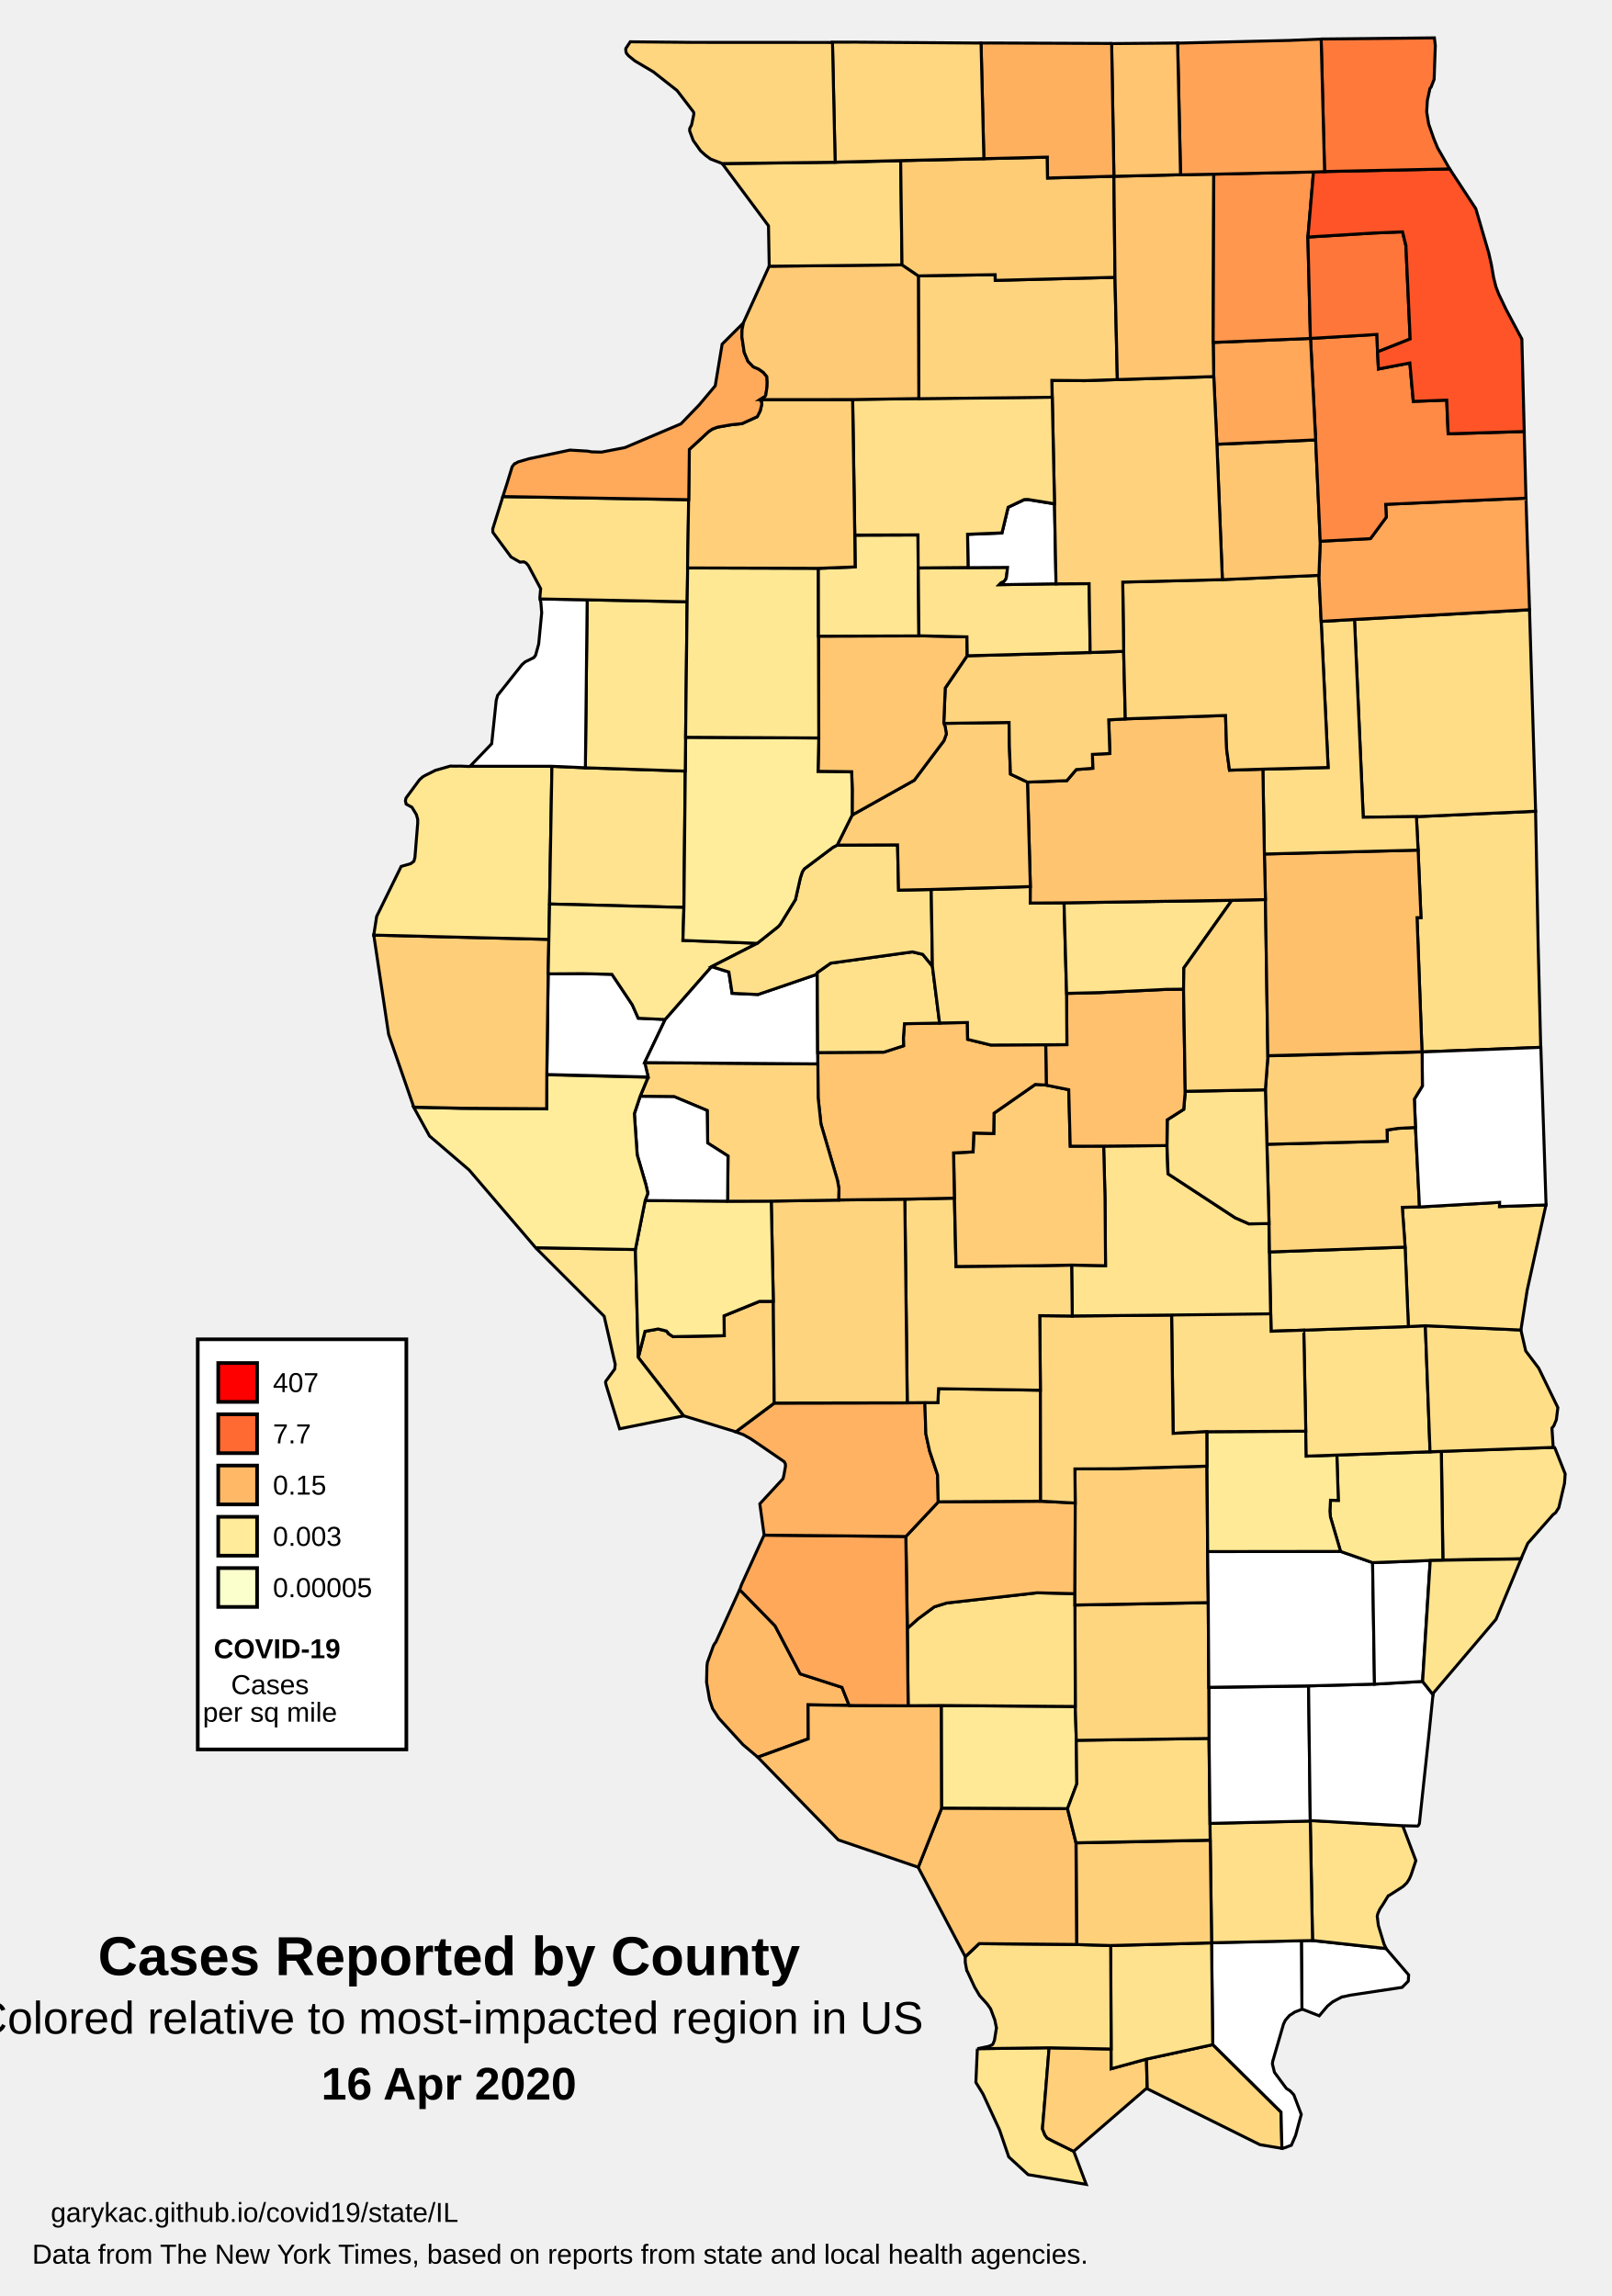
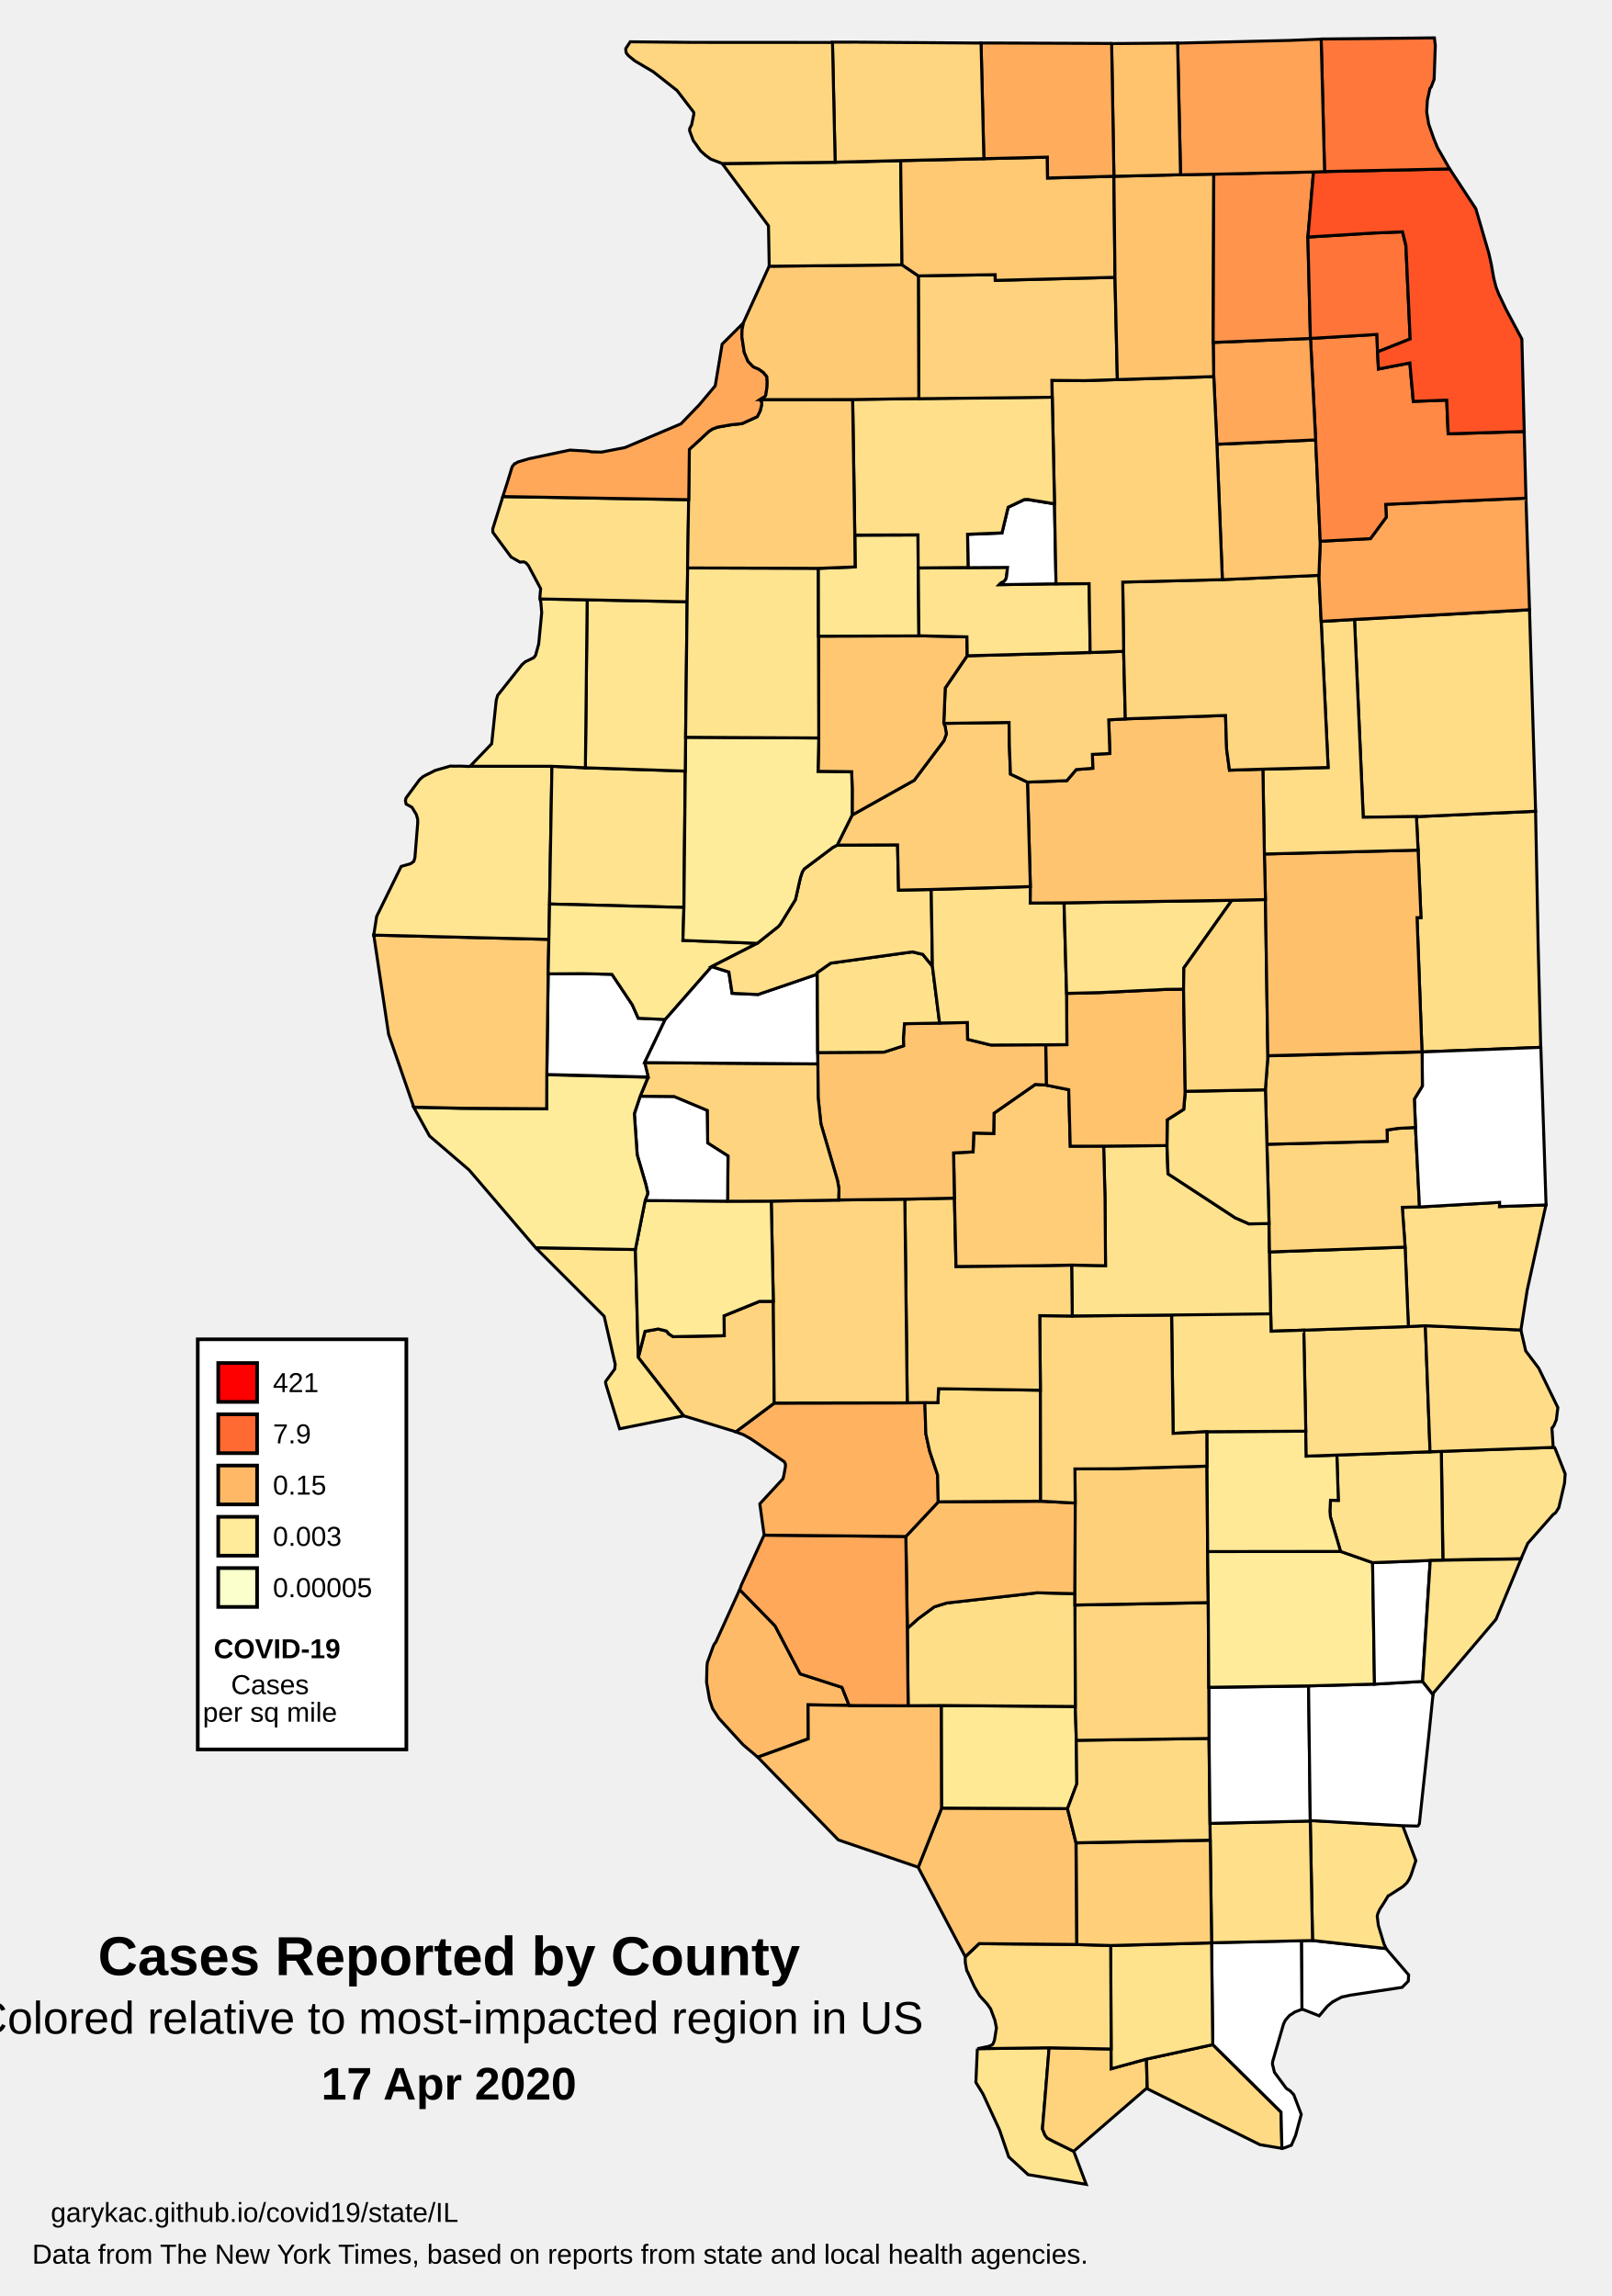
<svg xmlns="http://www.w3.org/2000/svg" width="440" height="627.07" version="1.0" id="svg2">
  <defs id="defs9439" />
  <style id="style6">
  #counties {fill:#d0d0d0;stroke:#000;stroke-width:.178;} 
  #borders {fill:none;stroke:#221e1f;stroke-width:.891;} 
  #separator {fill:none;stroke:#a9a9a9;stroke-width:2.318;}
  #legend-1 {fill:#ff0000;}
  #legend-2 {fill:#ff6a32;}
  #legend-3 {fill:#ffb866;}
  #legend-4 {fill:#ffeb99;}
  #legend-5 {fill:#faffcc;}
-   #c17031 {fill:#ff5427;}
-   #c17033 {fill:#ffde88;}
+   #c17031 {fill:#ff5326;}
+   #c17033 {fill:#ffdd88;}
  #c17035 {fill:#ffe28d;}
-   #c17037 {fill:#ffc570;}
+   #c17037 {fill:#ffc36e;}
  #c17039 {fill:#ffe38e;}
-   #c17199 {fill:#ffd07a;}
-   #c17197 {fill:#ff8a45;}
-   #c17195 {fill:#ffca75;}
+   #c17199 {fill:#ffcf79;}
+   #c17197 {fill:#ff8945;}
+   #c17195 {fill:#ffca74;}
+   #c17191 {fill:#ffeb99;}
  #c17175 {fill:#ffe692;}
-   #c17177 {fill:#ffd781;}
-   #c17173 {fill:#ffe38e;}
-   #c17179 {fill:#ffce78;}
-   #c17189 {fill:#ffe08b;}
-   #c17181 {fill:#ffe08a;}
+   #c17177 {fill:#ffd680;}
+   #c17173 {fill:#ffe28d;}
+   #c17179 {fill:#ffce79;}
+   #c17189 {fill:#ffde88;}
+   #c17181 {fill:#ffdd87;}
  #c17183 {fill:#ffde88;}
-   #c17185 {fill:#ffe490;}
-   #c17187 {fill:#ffe692;}
+   #c17185 {fill:#ffe48f;}
+   #c17187 {fill:#ffe591;}
  #c17165 {fill:#ffdf89;}
-   #c17163 {fill:#ffa85a;}
-   #c17161 {fill:#ffa95a;}
-   #c17169 {fill:#ffe996;}
-   #c17153 {fill:#ffcf79;}
+   #c17163 {fill:#ffa859;}
+   #c17161 {fill:#ffa859;}
+   #c17169 {fill:#ffe995;}
+   #c17153 {fill:#ffd27c;}
  #c17157 {fill:#ffc16d;}
-   #c17159 {fill:#ffe894;}
-   #c17081 {fill:#ffd680;}
-   #c17083 {fill:#ffd47d;}
+   #c17159 {fill:#ffe28d;}
+   #c17081 {fill:#ffd57f;}
+   #c17083 {fill:#ffd47e;}
  #c17085 {fill:#ffd680;}
-   #c17087 {fill:#ffe28d;}
-   #c17089 {fill:#ff974e;}
-   #c17149 {fill:#ffed9b;}
+   #c17087 {fill:#ffe28c;}
+   #c17089 {fill:#ff954d;}
+   #c17149 {fill:#ffec9a;}
  #c17147 {fill:#ffd781;}
  #c17093 {fill:#ffa859;}
  #c17091 {fill:#ffa859;}
-   #c17097 {fill:#ff793b;}
-   #c17095 {fill:#ffe894;}
-   #c17099 {fill:#ffd37d;}
-   #c17139 {fill:#ffe28d;}
-   #c17131 {fill:#ffe08b;}
+   #c17097 {fill:#ff773a;}
+   #c17095 {fill:#ffe490;}
+   #c17099 {fill:#ffd27c;}
+   #c17139 {fill:#ffe18c;}
+   #c17131 {fill:#ffe08a;}
  #c17133 {fill:#ffba67;}
-   #c17135 {fill:#ffda84;}
-   #c17137 {fill:#ffd57f;}
+   #c17135 {fill:#ffd781;}
+   #c17137 {fill:#ffd47e;}
  #c17041 {fill:#ffd07a;}
-   #c17043 {fill:#ff763a;}
-   #c17049 {fill:#ffde89;}
+   #c17043 {fill:#ff7539;}
+   #c17049 {fill:#ffe18c;}
  #c17129 {fill:#ffe18c;}
  #c17123 {fill:#ffe38e;}
-   #c17121 {fill:#ffcf7a;}
-   #c17127 {fill:#ffd781;}
-   #c17125 {fill:#ffe08a;}
-   #c17057 {fill:#ffed9b;}
-   #c17055 {fill:#ffdd87;}
+   #c17121 {fill:#ffd07a;}
+   #c17127 {fill:#ffda84;}
+   #c17125 {fill:#ffdf8a;}
+   #c17057 {fill:#ffec9a;}
+   #c17055 {fill:#ffda84;}
  #c17053 {fill:#ffdc86;}
  #c17051 {fill:#ffd781;}
  #c17059 {fill:#ffe18c;}
  #c17203 {fill:#ffd47e;}
-   #c17201 {fill:#ffb05f;}
-   #c17117 {fill:#ffd47e;}
-   #c17115 {fill:#ffc16d;}
+   #c17201 {fill:#ffad5d;}
+   #c17117 {fill:#ffd57f;}
+   #c17115 {fill:#ffc26d;}
  #c17113 {fill:#ffc46f;}
-   #c17111 {fill:#ffa457;}
-   #c17063 {fill:#ffc671;}
-   #c17061 {fill:#ffeb98;}
-   #c17067 {fill:#ffe691;}
-   #c17101 {fill:#ffe38e;}
-   #c17103 {fill:#ffd47e;}
-   #c17105 {fill:#ffd781;}
-   #c17107 {fill:#ffdf89;}
+   #c17111 {fill:#ffa356;}
+   #c17063 {fill:#ffc771;}
+   #c17061 {fill:#ffea97;}
+   #c17067 {fill:#ffe591;}
+   #c17101 {fill:#ffe28d;}
+   #c17103 {fill:#ffd37d;}
+   #c17105 {fill:#ffd680;}
+   #c17107 {fill:#ffe18b;}
  #c17109 {fill:#ffe38e;}
-   #c17145 {fill:#ffe996;}
-   #c17141 {fill:#ffcc76;}
+   #c17145 {fill:#ffe995;}
+   #c17141 {fill:#ffc873;}
  #c17143 {fill:#ffc772;}
-   #c17079 {fill:#ffe18c;}
-   #c17075 {fill:#ffdd87;}
+   #c17079 {fill:#ffde89;}
+   #c17075 {fill:#ffdc86;}
  #c17077 {fill:#ffc46f;}
-   #c17073 {fill:#ffcf79;}
-   #c17001 {fill:#ffce78;}
-   #c17003 {fill:#ffe590;}
+   #c17071 {fill:#ffe894;}
+   #c17073 {fill:#ffce78;}
+   #c17001 {fill:#ffcd78;}
+   #c17003 {fill:#ffe490;}
  #c17005 {fill:#ffdc86;}
-   #c17007 {fill:#ffc570;}
-   #c17019 {fill:#ffc06c;}
-   #c17013 {fill:#ffe591;}
+   #c17007 {fill:#ffc36e;}
+   #c17019 {fill:#ffc06b;}
+   #c17013 {fill:#ffe590;}
  #c17011 {fill:#ffdf89;}
  #c17015 {fill:#ffdb85;}
-   #c17167 {fill:#ffc570;}
-   #c17027 {fill:#ffc16d;}
-   #c17025 {fill:#ffea97;}
+   #c17167 {fill:#ffc470;}
+   #c17027 {fill:#ffc06c;}
+   #c17025 {fill:#ffe996;}
  #c17023 {fill:#ffdf89;}
-   #c17021 {fill:#ffcd77;}
+   #c17021 {fill:#ffcd78;}
  #c17029 {fill:#ffd680;}
-   #c17119 {fill:#ffb261;}
+   #c17119 {fill:#ffb260;}
 </style>
  <g id="layer1" style="display:inline" transform="translate(0,8.0273438e-6)">
    <g id="g10509" transform="translate(-822.816,-33.03965)">
      <rect y="398.82" x="876.817" height="112.008" width="56.966" id="rect10421" style="fill:#ffffff;fill-opacity:1;stroke:#000000;stroke-width:1;stroke-linecap:round;stroke-linejoin:miter;stroke-miterlimit:4;stroke-dasharray:none;stroke-dashoffset:0;stroke-opacity:1" />
      <rect y="405.301" x="882.409" height="10.615" width="10.615" id="legend-1" style="stroke:#000000;stroke-width:1" />
      <rect style="stroke:#000000;stroke-width:1" id="legend-2" width="10.615" height="10.615" x="882.409" y="419.301" />
      <rect y="433.301" x="882.409" height="10.615" width="10.615" id="legend-3" style="stroke:#000000;stroke-width:1" />
      <rect style="stroke:#000000;stroke-width:1" id="legend-4" width="10.615" height="10.615" x="882.409" y="447.301" />
      <rect y="461.301" x="882.409" height="10.615" width="10.615" id="legend-5" style="stroke:#000000;stroke-width:1" />
      <text id="text10456" y="413.239" x="897.338" style="font-style:normal;font-weight:normal;font-size:7.5px;line-height:125%;font-family:sans-serif;letter-spacing:0px;word-spacing:0px;fill:#000000;fill-opacity:1;stroke:none;stroke-width:1px;stroke-linecap:butt;stroke-linejoin:miter;stroke-opacity:1" xml:space="preserve">
-         <tspan style="font-style:normal;font-variant:normal;font-weight:normal;font-stretch:normal;font-family:Arial;-inkscape-font-specification:Arial" y="413.239" x="897.338" id="tspan10458">407</tspan>
+         <tspan style="font-style:normal;font-variant:normal;font-weight:normal;font-stretch:normal;font-family:Arial;-inkscape-font-specification:Arial" y="413.239" x="897.338" id="tspan10458">421</tspan>
      </text>
      <text xml:space="preserve" style="font-style:normal;font-weight:normal;font-size:7.5px;line-height:125%;font-family:sans-serif;letter-spacing:0px;word-spacing:0px;fill:#000000;fill-opacity:1;stroke:none;stroke-width:1px;stroke-linecap:butt;stroke-linejoin:miter;stroke-opacity:1" x="897.338" y="427.239" id="text10460">
-         <tspan id="tspan10462" x="897.338" y="427.239" style="font-style:normal;font-variant:normal;font-weight:normal;font-stretch:normal;font-family:Arial;-inkscape-font-specification:Arial">7.7</tspan>
+         <tspan id="tspan10462" x="897.338" y="427.239" style="font-style:normal;font-variant:normal;font-weight:normal;font-stretch:normal;font-family:Arial;-inkscape-font-specification:Arial">7.9</tspan>
      </text>
      <text id="text10464" y="441.239" x="897.338" style="font-style:normal;font-weight:normal;font-size:7.5px;line-height:125%;font-family:sans-serif;letter-spacing:0px;word-spacing:0px;fill:#000000;fill-opacity:1;stroke:none;stroke-width:1px;stroke-linecap:butt;stroke-linejoin:miter;stroke-opacity:1" xml:space="preserve">
        <tspan style="font-style:normal;font-variant:normal;font-weight:normal;font-stretch:normal;font-family:Arial;-inkscape-font-specification:Arial" y="441.239" x="897.338" id="tspan10466">0.15</tspan>
      </text>
      <text xml:space="preserve" style="font-style:normal;font-weight:normal;font-size:7.5px;line-height:125%;font-family:sans-serif;letter-spacing:0px;word-spacing:0px;fill:#000000;fill-opacity:1;stroke:none;stroke-width:1px;stroke-linecap:butt;stroke-linejoin:miter;stroke-opacity:1" x="897.338" y="455.239" id="text10468">
        <tspan id="tspan10470" x="897.338" y="455.239" style="font-style:normal;font-variant:normal;font-weight:normal;font-stretch:normal;font-family:Arial;-inkscape-font-specification:Arial">0.003</tspan>
      </text>
      <text id="text10472" y="469.239" x="897.338" style="font-style:normal;font-weight:normal;font-size:7.5px;line-height:125%;font-family:sans-serif;letter-spacing:0px;word-spacing:0px;fill:#000000;fill-opacity:1;stroke:none;stroke-width:1px;stroke-linecap:butt;stroke-linejoin:miter;stroke-opacity:1" xml:space="preserve">
        <tspan style="font-style:normal;font-variant:normal;font-weight:normal;font-stretch:normal;font-family:Arial;-inkscape-font-specification:Arial" y="469.239" x="897.338" id="tspan10474">0.00005</tspan>
      </text>
      <g transform="translate(0,-2.192453)" id="g10492">
        <text xml:space="preserve" style="font-style:normal;font-weight:normal;font-size:7.5px;line-height:125%;font-family:sans-serif;text-align:center;letter-spacing:0px;word-spacing:0px;text-anchor:middle;fill:#000000;fill-opacity:1;stroke:none;stroke-width:1px;stroke-linecap:butt;stroke-linejoin:miter;stroke-opacity:1" x="905.319" y="497.919" id="text10480">
          <tspan id="tspan10482" x="905.319" y="497.919" style="font-style:normal;font-variant:normal;font-weight:normal;font-stretch:normal;font-family:Arial;-inkscape-font-specification:Arial;text-align:center;text-anchor:middle">Cases</tspan>
        </text>
        <text id="text10484" y="505.458" x="905.319" style="font-style:normal;font-weight:normal;font-size:7.5px;line-height:125%;font-family:sans-serif;text-align:center;letter-spacing:0px;word-spacing:0px;text-anchor:middle;fill:#000000;fill-opacity:1;stroke:none;stroke-width:1px;stroke-linecap:butt;stroke-linejoin:miter;stroke-opacity:1" xml:space="preserve">
          <tspan style="font-style:normal;font-variant:normal;font-weight:normal;font-stretch:normal;font-family:Arial;-inkscape-font-specification:Arial;text-align:center;text-anchor:middle" y="505.458" x="905.319" id="tspan10486">per sq mile</tspan>
        </text>
      </g>
      <text id="text10488" y="485.919" x="905.319" style="font-style:normal;font-weight:normal;font-size:7.5px;line-height:125%;font-family:sans-serif;text-align:center;letter-spacing:0px;word-spacing:0px;text-anchor:middle;fill:#000000;fill-opacity:1;stroke:none;stroke-width:1px;stroke-linecap:butt;stroke-linejoin:miter;stroke-opacity:1" xml:space="preserve">
        <tspan style="font-style:normal;font-variant:normal;font-weight:bold;font-stretch:normal;font-family:Arial;-inkscape-font-specification:'Arial Bold';text-align:center;text-anchor:middle" y="485.919" x="905.319" id="tspan10490">COVID-19</tspan>
      </text>
    </g>
    <text xml:space="preserve" style="font-style:normal;font-weight:normal;font-size:7.5px;line-height:125%;font-family:sans-serif;text-align:center;letter-spacing:0px;word-spacing:0px;text-anchor:middle;fill:#000000;fill-opacity:1;stroke:none;stroke-width:1px;stroke-linecap:butt;stroke-linejoin:miter;stroke-opacity:1" x="157.849" y="618.237" id="text10498">
      <tspan id="tspan10500" x="157.849" y="618.237" style="font-style:normal;font-variant:normal;font-weight:normal;font-stretch:normal;font-family:Arial;-inkscape-font-specification:Arial;text-align:center;text-anchor:middle">Data from The New York Times, based on reports from state and local health agencies.</tspan>
    </text>
    <g id="g10510" transform="translate(-532.1629,-19.21701)">
      <text xml:space="preserve" style="font-style:normal;font-weight:normal;font-size:7.5px;line-height:125%;font-family:sans-serif;text-align:center;letter-spacing:0px;word-spacing:0px;text-anchor:middle;fill:#000000;fill-opacity:1;stroke:none;stroke-width:1px;stroke-linecap:butt;stroke-linejoin:miter;stroke-opacity:1" x="661.613" y="558.64" id="text10502">
        <tspan id="tspan10504" x="661.613" y="558.64" style="font-style:normal;font-variant:normal;font-weight:bold;font-stretch:normal;font-size:15px;font-family:Arial;-inkscape-font-specification:'Arial Bold';text-align:center;text-anchor:middle">Cases Reported by County</tspan>
      </text>
      <text id="text10506" y="574.64" x="661.57" style="font-style:normal;font-weight:normal;font-size:7.5px;line-height:125%;font-family:sans-serif;text-align:center;letter-spacing:0px;word-spacing:0px;text-anchor:middle;fill:#000000;fill-opacity:1;stroke:none;stroke-width:1px;stroke-linecap:butt;stroke-linejoin:miter;stroke-opacity:1" xml:space="preserve">
        <tspan style="font-style:normal;font-variant:normal;font-weight:normal;font-stretch:normal;font-size:12.5px;font-family:Arial;-inkscape-font-specification:Arial;text-align:center;text-anchor:middle" y="574.64" x="661.57" id="tspan10508">Colored relative to most-impacted region in US</tspan>
      </text>
      <text xml:space="preserve" style="font-style:normal;font-weight:normal;font-size:7.5px;line-height:125%;font-family:sans-serif;text-align:center;letter-spacing:0px;word-spacing:0px;text-anchor:middle;fill:#000000;fill-opacity:1;stroke:none;stroke-width:1px;stroke-linecap:butt;stroke-linejoin:miter;stroke-opacity:1" x="661.57" y="592.64" id="text10536">
-         <tspan id="tspan10538" x="661.57" y="592.64" style="font-style:normal;font-variant:normal;font-weight:bold;font-stretch:normal;font-size:12.5px;font-family:Arial;-inkscape-font-specification:'Arial Bold';text-align:center;text-anchor:middle">16 Apr 2020</tspan>
+         <tspan id="tspan10538" x="661.57" y="592.64" style="font-style:normal;font-variant:normal;font-weight:bold;font-stretch:normal;font-size:12.5px;font-family:Arial;-inkscape-font-specification:'Arial Bold';text-align:center;text-anchor:middle">17 Apr 2020</tspan>
      </text>
    </g>
    <text id="text10516" y="606.842" x="13.866" style="font-style:normal;font-weight:normal;font-size:7.5px;line-height:125%;font-family:sans-serif;text-align:end;letter-spacing:0px;word-spacing:0px;text-anchor:end;fill:#000000;fill-opacity:1;stroke:none;stroke-width:1px;stroke-linecap:butt;stroke-linejoin:miter;stroke-opacity:1" xml:space="preserve">
      <tspan style="font-style:normal;font-variant:normal;font-weight:normal;font-stretch:normal;font-family:Arial;-inkscape-font-specification:Arial;text-align:start;text-anchor:start" y="606.842" x="13.866" id="tspan10518">garykac.github.io/covid19/state/IL</tspan>
    </text>
  </g>
  <g id="layer2" style="display:inline;fill:#ffffff;stroke:#000000;stroke-width:0.178" transform="translate(0,8.0273438e-6)">
    <g id="g29565" transform="matrix(4.569579,0.2685224,-0.2685224,4.569579,-2577.19,-1092.205)">
      <path id="c17183" d="m 670.36,248.437 0.594,7.604 0.513,6.115 -7.055,0.69 -0.765,-7.971 0.234,-0.02 -0.408,-4.01 -0.218,-1.993 7.078,-0.74 0.027,0.328" style="stroke:#000000" />
      <path id="c17075" d="m 658.88,237.327 10.389,-1.191 1.068,11.974 -7.078,0.74 -3.166,0.225 -1.212,-11.748" style="stroke:#000000" />
      <path id="c17003" d="m 641.42,323.767 4.274,-0.306 -0.055,2.515 -0.057,2.338 0.169,0.362 0.144,0.171 0.444,0.2 1.182,0.497 0.858,1.927 -3.496,-0.376 -1.214,-0.989 -0.642,-1.575 -1.116,-2.089 -0.46,-0.658 -0.03,-2.017" style="stroke:#000000" />
      <path id="c17153" d="m 645.69,323.467 3.696,-0.145 0.076,1.171 2.063,-0.697 0.153,1.768 -0.098,0.03 -4.063,3.953 -1.182,-0.497 -0.444,-0.2 -0.144,-0.171 -0.169,-0.362 0.057,-2.338 0.055,-2.515" style="stroke:#000000" />
      <path id="c17127" d="m 651.53,323.797 3.896,-1.092 4.307,3.791 0.178,2.145 -1.325,-0.141 -6.903,-2.935 -0.153,-1.768" style="stroke:#000000" />
      <path id="c17069" d="m 661,316.157 4.413,0.223 1.435,1.487 0,0.371 -0.344,0.392 -0.184,0.04 -2.509,0.531 -0.378,0.08 -0.312,0.09 -0.114,0.03 -0.039,0 -0.435,0.264 -0.087,0.06 -0.016,0 -0.307,0.283 -0.456,0.608 -1.054,-0.344 -0.273,-4.081 0.66,-0.05" style="stroke:#000000" />
      <path id="c17151" d="m 660.34,316.207 0.273,4.081 -0.112,0.05 -0.312,0.143 -0.128,0.1 -0.162,0.114 -0.234,0.303 -0.095,0.227 -0.515,2.264 -0.011,0.153 0.155,0.498 0.763,0.916 0.242,0.137 0.225,0.216 0.513,1.141 -0.266,1.277 -0.216,0.595 -0.419,0.185 -0.135,0.02 -0.178,-2.145 -4.307,-3.791 -0.424,-6.059 5.343,-0.434" style="stroke:#000000" />
      <path id="c17087" d="m 655,316.647 0.424,6.059 -3.896,1.092 -2.063,0.697 -0.076,-1.171 -0.392,-6.163 6.003,-0.513" style="stroke:#000000" />
      <path id="c17181" d="m 649,317.157 0.392,6.163 -3.696,0.145 -4.274,0.306 0.658,-0.176 0.209,-0.107 0.016,-0.02 0.018,-0.02 0.014,-0.02 0.073,-0.218 0.071,-0.708 0.009,-0.03 -0.009,-0.02 -0.103,-0.387 -0.009,-0.04 -0.007,-0.02 -0.289,-0.651 -0.225,-0.282 -0.476,-0.467 -0.337,-0.504 -0.513,-0.958 -0.007,0 -0.114,-0.46 -0.016,-0.209 0,-0.137 0.78,-0.828 5.81,-0.29 2.025,-0.06" style="stroke:#000000" />
      <path id="c17059" d="m 665.97,308.997 0.907,2.035 -0.234,0.875 -0.087,0.234 -0.136,0.247 -0.218,0.236 -0.836,0.608 -0.014,0 -0.291,0.547 -0.146,0.248 -0.023,0.05 -0.096,0.256 -0.025,0.161 0.009,0.03 0.095,0.52 0.011,0.02 0.385,1.045 0.146,0.264 -4.413,-0.223 -0.554,-7.121 0,-0.02 5.52,-0.02" style="stroke:#000000" />
      <path id="c17165" d="m 660.45,309.037 0.554,7.121 -0.66,0.05 -5.343,0.434 -0.442,-6.109 -0.071,-1.003 5.962,-0.491" style="stroke:#000000" />
      <path id="c17199" d="m 654.56,310.537 0.442,6.109 -6.003,0.513 -2.025,0.06 -0.394,-6.051 7.98,-0.626" style="stroke:#000000" />
      <path id="c17077" d="m 638.45,309.567 7.497,-0.41 0.626,2.007 0.394,6.051 -5.81,0.29 -0.78,0.828 -3.116,-5.16 1.189,-3.606" style="stroke:#000000" />
      <path id="c17133" d="m 625.66,297.257 2.232,2.032 1.666,2.773 2.536,0.656 0.492,1.054 -2.453,0.107 0.13,2.025 -2.943,1.269 -0.913,-0.683 -1.512,-1.47 -0.046,-0.05 -0.057,-0.08 -0.33,-0.451 -0.209,-0.515 -0.241,-1.034 -0.034,-0.965 0.016,-0.233 0.034,-0.1 0.262,-0.892 0.08,-0.16 0.05,-0.06 1.239,-3.222" style="stroke:#000000" />
      <path id="c17157" d="m 638.08,303.457 0.376,6.107 -1.189,3.606 -4.855,-1.347 -5.088,-4.645 2.943,-1.269 -0.13,-2.025 2.453,-0.107 3.51,-0.191 1.979,-0.129" style="stroke:#000000" />
      <path id="c17145" d="m 638.08,303.457 7.977,-0.411 0.18,2.009 0.184,2.591 -0.467,1.508 -7.497,0.41 -0.376,-6.107" style="stroke:#000000" />
      <path id="c17055" d="m 654.13,304.477 0.426,6.058 -7.98,0.626 -0.626,-2.007 0.467,-1.508 -0.184,-2.591 7.897,-0.578" style="stroke:#000000" />
      <path id="c17065" d="m 659.88,301.007 0.572,8.019 0,0.02 -5.962,0.491 -0.355,-5.055 -0.194,-3.038 5.939,-0.433" style="stroke:#000000" />
      <path id="c17193" d="m 666.65,300.337 0.667,0.747 -0.103,2.411 -0.257,5.325 -0.048,0.1 -0.011,0.02 -0.039,0.03 -0.03,0 -0.861,0.03 -5.52,0.02 -0.572,-8.019 3.922,-0.337 2.853,-0.33" style="stroke:#000000" />
      <path id="c17081" d="m 653.61,296.397 0.328,5.045 0.194,3.038 -7.897,0.578 -0.18,-2.009 -0.378,-6.043 7.932,-0.609" style="stroke:#000000" />
      <path id="c17189" d="m 645.64,296.327 0.039,0.674 0.378,6.043 -7.977,0.411 -1.979,0.129 -0.321,-4.605 0.61,-0.612 0.916,-0.763 0.724,-0.273 5.35,-0.925 2.259,-0.08" style="stroke:#000000" />
      <path id="c17027" d="m 643.28,290.937 2.065,-0.01 0.298,5.4 -2.259,0.08 -5.35,0.925 -0.724,0.273 -0.916,0.763 -0.61,0.612 -0.41,-5.472 1.808,-2.17 6.099,-0.396" style="stroke:#000000" />
      <path id="c17163" d="m 626.92,293.927 8.447,-0.417 0.41,5.472 0.321,4.605 -3.51,0.191 -0.492,-1.054 -2.536,-0.656 -1.666,-2.773 -2.232,-2.032 0.08,-0.284 1.179,-3.052" style="stroke:#000000" />
      <path id="c17119" d="m 636.04,285.477 0.169,1.863 0.282,1.003 0.562,1.407 0.128,1.592 -1.808,2.17 -8.447,0.417 -0.367,-1.85 1.294,-1.58 0.039,-0.218 0.064,-0.531 -0.016,-0.135 -0.073,-0.129 -1.744,-1.053 -0.339,-0.2 -0.449,-0.216 -0.458,-0.139 2.195,-1.849 7.923,-0.479 1.045,-0.07" style="stroke:#000000" />
      <path id="c17005" d="m 642.87,284.327 0.403,6.61 -6.099,0.396 -0.128,-1.592 -0.562,-1.407 -0.282,-1.003 -0.169,-1.863 0.775,-0.042 -0.007,-0.835 6.069,-0.265" style="stroke:#000000" />
      <path id="c17121" d="m 645.34,290.927 -0.137,-2.032 2.453,-0.154 5.399,-0.474 0.339,5.087 0.216,3.038 -7.932,0.609 -0.039,-0.674 -0.298,-5.4" style="stroke:#000000" />
      <path id="c17191" d="m 661.31,292.877 1.952,0.557 0.538,7.231 -3.922,0.337 -5.939,0.433 -0.328,-5.045 -0.216,-3.038 7.914,-0.475" style="stroke:#000000" />
      <path id="c17047" d="m 666.68,293.107 -0.032,7.231 -2.853,0.33 -0.538,-7.231 3.423,-0.33" style="stroke:#000000" />
      <path id="c17101" d="m 673.62,285.947 0.073,0 0.039,0.06 0.685,1.471 -0.007,0.562 -0.251,1.462 -0.177,0.322 -0.143,0.12 -1.407,1.799 -0.346,0.941 -4.646,0.348 -0.474,-6.47 6.654,-0.628" style="stroke:#000000" />
      <path id="c17159" d="m 666.96,286.577 0.474,6.47 -0.754,0.06 -3.423,0.33 -1.952,-0.557 -0.724,-2.018 -0.05,-0.344 -0.005,-0.651 0.467,-0.02 -0.244,-2.692 5.545,-0.522 0.667,-0.06" style="stroke:#000000" />
      <path id="c17025" d="m 652.93,286.217 5.891,-0.378 0.118,1.487 1.817,-0.17 0.244,2.692 -0.467,0.02 0.005,0.651 0.05,0.344 0.724,2.018 -7.914,0.475 -0.339,-5.087 -0.128,-2.048" style="stroke:#000000" />
      <path id="c17079" d="m 664.56,279.247 1.013,-0.11 0.722,7.495 -7.362,0.694 -0.592,-7.499 6.219,-0.58" style="stroke:#000000" />
      <path id="c17033" d="m 665.57,279.137 5.705,-0.08 0.362,1.235 0.836,0.983 1.276,2.28 -0.048,0.733 -0.128,0.363 -0.105,0.145 0.144,1.146 -6.654,0.628 -0.667,0.06 -0.722,-7.495" style="stroke:#000000" />
      <path id="c17023" d="m 664.8,272.087 4.757,-0.554 0.011,0.247 2.763,-0.256 -0.82,5.143 -0.234,2.395 -5.705,0.08 -1.013,0.11 -0.474,-4.724 -0.307,-2.357 1.022,-0.086" style="stroke:#000000" />
      <path id="c17035" d="m 664.09,274.527 0.474,4.724 -8.16,0.759 -0.374,-4.719 8.06,-0.764" style="stroke:#000000" />
      <path id="c17049" d="m 656.32,278.977 0.084,1.034 1.943,-0.181 0.474,6.01 -5.891,0.378 -2,0.217 -0.506,-7.04" style="stroke:#000000" />
      <path id="c17051" d="m 650.42,279.397 0.506,7.04 2,-0.217 0.128,2.048 -5.399,0.474 -2.453,0.154 0.137,2.032 -2.065,0.01 -0.403,-6.61 -0.299,-4.441 1.938,-0.091 5.908,-0.403" style="stroke:#000000" />
      <path id="c17173" d="m 645.78,269.567 3.769,-0.256 0.16,1.681 4.154,2.385 0.843,0.312 1.191,-0.09 0.127,1.688 0.289,3.687 -5.896,0.418 -5.908,0.403 -0.216,-3.03 2.018,-0.08 -0.273,-4.088 -0.259,-3.031" style="stroke:#000000" />
      <path id="c17135" d="m 634.13,273.427 2.947,-0.236 0.333,4.067 4.917,-0.337 1.966,-0.152 0.216,3.03 -1.938,0.091 0.299,4.441 -6.069,0.265 0.007,0.835 -0.775,0.042 -1.045,0.07 -0.859,-12.118" style="stroke:#000000" />
      <path id="c17083" d="m 626.66,279.967 0.41,6.056 -2.195,1.849 -3.165,-0.77 -2.899,-3.311 0.31,-1.583 0.779,-0.185 0.492,0.09 0.102,0.09 0.011,0.05 0.303,0.175 3.047,-0.239 -0.082,-1.182 2.059,-0.983 0.827,-0.05" style="stroke:#000000" />
      <path id="c17117" d="m 630.18,273.707 3.947,-0.279 0.859,12.118 -7.923,0.479 -0.41,-6.056 -0.474,-5.964 4.001,-0.298" style="stroke:#000000" />
      <path id="c17013" d="m 612.32,277.607 5.944,-0.241 0.549,6.429 2.899,3.311 -3.767,0.995 -0.956,-2.562 -0.045,-0.161 0.018,-0.07 0.483,-0.747 0.014,-0.289 -0.827,-2.82 -4.313,-3.833" style="stroke:#000000" />
      <path id="c17061" d="m 626.18,274.007 0.474,5.964 -0.827,0.05 -2.059,0.983 0.082,1.182 -3.047,0.239 -0.303,-0.175 -0.011,-0.05 -0.102,-0.09 -0.492,-0.09 -0.779,0.185 -0.31,1.583 -0.549,-6.429 0.41,-2.949 4.91,-0.249 2.603,-0.161" style="stroke:#000000" />
      <path id="c17021" d="m 642.16,266.137 1.351,0.191 0.287,3.359 1.986,-0.12 0.259,3.031 0.273,4.088 -2.018,0.08 -1.966,0.152 -4.917,0.337 -0.333,-4.067 -0.207,-2.69 1.156,-0.127 -0.02,-1.127 1.186,-0.039 -0.049,-1.215 2.355,-1.856 0.658,0" style="stroke:#000000" />
      <path id="c17029" d="m 655.5,268.887 7.162,-0.603 -0.055,-0.667 0.649,-0.137 1.036,-0.116 0.515,4.721 -1.022,0.086 0.307,2.357 -8.06,0.764 -0.127,-1.688 -0.405,-4.717" style="stroke:#000000" />
      <path id="c17045" d="m 664.42,262.847 7.055,-0.69 0.587,6.364 0.275,3.004 -2.763,0.256 -0.011,-0.247 -4.757,0.554 -0.515,-4.721 -0.168,-1.683 0.433,-0.813 -0.136,-2.024" style="stroke:#000000" />
      <path id="c17041" d="m 655.25,263.617 9.169,-0.771 0.136,2.024 -0.433,0.813 0.168,1.683 -1.036,0.116 -0.649,0.137 0.055,0.667 -7.162,0.603 -0.28,-3.238 0.032,-2.034" style="stroke:#000000" />
      <path id="c17139" d="m 655.22,265.647 0.28,3.238 0.405,4.717 -1.191,0.09 -0.843,-0.312 -4.154,-2.385 -0.16,-1.681 -0.073,-1.534 0.945,-0.684 0.027,-1.074 4.766,-0.371" style="stroke:#000000" />
      <path id="c17115" d="m 649.99,259.947 0.458,6.076 -0.027,1.074 -0.945,0.684 0.073,1.534 -3.769,0.256 -1.986,0.12 -0.287,-3.359 -1.351,-0.191 -0.176,-2.403 1.26,-0.083 -0.199,-3.051 2.018,-0.168 3.912,-0.421 1.02,-0.07" style="stroke:#000000" />
      <path id="c17167" d="m 635.58,262.807 1.656,-0.128 0.073,1.004 1.398,0.256 3.27,-0.208 0.176,2.403 -0.658,0 -2.355,1.856 0.049,1.215 -1.186,0.039 0.02,1.127 -1.156,0.127 0.207,2.69 -2.947,0.236 -3.947,0.279 -0.016,-0.673 -0.119,-0.498 -1.18,-3.296 -0.259,-1.543 -0.136,-2.025 -0.048,-0.676 3.938,-0.256 1.155,-0.448 -0.039,-0.467 0.014,-0.852 2.09,-0.161" style="stroke:#000000" />
      <path id="c17137" d="m 618.16,266.207 10.317,-0.531 0.136,2.025 0.259,1.543 1.18,3.296 0.119,0.498 0.016,0.673 -4.001,0.298 -2.603,0.161 -0.136,-2.692 -1.254,-0.701 -0.144,-1.935 -2.009,-0.707 -2.033,0.1 0.408,-1.173 -0.257,-0.853" style="stroke:#000000" />
      <path id="c17171" d="m 623.58,274.167 -4.91,0.249 0.128,-0.41 -0.007,-0.09 -0.137,-0.466 -0.617,-1.727 -0.314,-2.444 0.282,-1.052 2.033,-0.1 2.009,0.707 0.144,1.935 1.254,0.701 0.136,2.692" style="stroke:#000000" />
      <path id="c17149" d="m 618.41,267.057 -0.408,1.173 -0.282,1.052 0.314,2.444 0.617,1.727 0.137,0.466 0.007,0.09 -0.128,0.41 -0.41,2.949 -5.944,0.241 -4.234,-4.397 -2.478,-1.886 -1.043,-1.656 2.885,-0.104 5.037,-0.265 -0.112,-2.033 6.044,-0.208" style="stroke:#000000" />
      <path id="c17009" d="m 612.1,261.247 2.05,-0.135 1.751,-0.06 1.319,1.745 0.401,0.778 1.613,-0.02 -1.075,2.637 0.257,0.853 -6.044,0.208 -0.273,-6.012" style="stroke:#000000" />
      <path id="c17001" d="m 612.02,259.197 0.078,2.05 0.273,6.012 0.112,2.033 -5.037,0.265 -2.885,0.104 -1.753,-4.249 -1.23,-5.858 10.44,-0.357" style="stroke:#000000" />
      <path id="c17067" d="m 606.72,249.157 4.878,-0.284 0.339,8.214 0.08,2.111 -10.44,0.357 0.107,-1.125 1.284,-3.062 0.531,-0.187 0.025,-0.01 0.184,-0.153 0.041,-0.202 0.007,-0.01 0.046,-2.068 -0.014,-0.232 -0.096,-0.28 -0.289,-0.419 -0.355,-0.167 -0.057,-0.193 0.027,-0.171 0.731,-1.123 0.064,-0.07 0.064,-0.06 0.053,-0.06 0.153,-0.1 0.435,-0.248 0.103,-0.06 0.025,-0.02 0.909,-0.319 0.144,0 0.458,-0.03 0.562,-0.01" style="stroke:#000000" />
      <path id="c17109" d="m 613.59,248.847 5.96,-0.153 0.396,8.131 -8.01,0.266 -0.339,-8.214 1.993,-0.03" style="stroke:#000000" />
      <path id="c17169" d="m 611.94,257.087 8.01,-0.266 0.056,1.966 4.435,-0.086 -2.628,1.544 -2.58,3.317 -1.613,0.02 -0.401,-0.778 -1.319,-1.745 -1.751,0.06 -2.05,0.135 -0.159,-4.161" style="stroke:#000000" />
      <path id="c17017" d="m 621.81,260.247 1.043,0.261 0.267,1.258 1.558,-0.02 0.032,-0.02 1.736,-0.708 1.601,-0.658 0.071,-0.128 0.305,4.763 0.048,0.676 -10.317,0.531 1.075,-2.637 2.58,-3.317" style="stroke:#000000" />
      <path id="c17129" d="m 628.12,260.237 0.77,-0.61 4.821,-0.956 0.626,0.111 0.62,0.675 0.626,3.359 -2.09,0.161 -0.014,0.852 0.039,0.467 -1.155,0.448 -3.938,0.256 -0.305,-4.763" style="stroke:#000000" />
      <path id="c17125" d="m 628.86,252.577 3.598,-0.225 0.218,2.691 1.943,-0.154 0.339,4.566 -0.62,-0.675 -0.626,-0.111 -4.821,0.956 -0.77,0.61 -0.071,0.128 -1.601,0.658 -1.736,0.708 -0.032,0.02 -1.558,0.02 -0.267,-1.258 -1.043,-0.261 2.628,-1.544 1.198,-1.075 0.112,-0.147 0.813,-1.517 0.216,-1.309 0.096,-0.363 0.105,-0.187 1.629,-1.38 0.251,-0.152" style="stroke:#000000" />
      <path id="c17107" d="m 640.51,254.367 0.05,0.982 2.013,-0.13 0.467,5.383 0.199,3.051 -1.26,0.083 -3.27,0.208 -1.398,-0.256 -0.073,-1.004 -1.656,0.128 -0.626,-3.359 -0.339,-4.566 5.892,-0.52" style="stroke:#000000" />
      <path id="c17039" d="m 652.56,254.477 -2.622,4.196 0.054,1.269 -1.02,0.07 -3.912,0.421 -2.018,0.168 -0.467,-5.383 9.984,-0.74" style="stroke:#000000" />
      <path id="c17147" d="m 652.56,254.477 1.999,-0.16 0.69,9.296 -0.032,2.034 -4.766,0.371 -0.458,-6.076 -0.054,-1.269 2.622,-4.196" style="stroke:#000000" />
      <path id="c17019" d="m 654.33,251.607 9.144,-0.771 0.408,4.01 -0.234,0.02 0.765,7.971 -9.169,0.771 -0.69,-9.296 -0.225,-2.708" style="stroke:#000000" />
      <path id="c17053" d="m 656.9,237.557 1.979,-0.234 1.212,11.748 3.166,-0.225 0.218,1.993 -9.144,0.771 -0.385,-5.048 3.88,-0.328 -0.925,-8.677" style="stroke:#000000" />
      <path id="c17113" d="m 645.58,244.047 5.957,-0.553 0.184,2.009 0.241,1.236 1.986,-0.177 0.385,5.048 0.225,2.708 -1.999,0.16 -9.984,0.74 -2.013,0.13 -0.05,-0.982 -0.538,-6.212 2.341,-0.226 0.522,-0.693 0.977,-0.134 -0.07,-0.828 1.035,-0.112 -0.184,-2 0.986,-0.114" style="stroke:#000000" />
      <path id="c17179" d="m 634.78,244.947 3.888,-0.282 0.096,1.352 0.169,1.72 1.038,0.417 0.538,6.212 -5.892,0.52 -1.943,0.154 -0.218,-2.691 -3.598,0.225 0.784,-1.842 3.578,-2.289 1.629,-2.46 0.121,-0.408 -0.095,-0.427 -0.098,-0.201" style="stroke:#000000" />
      <path id="c17203" d="m 643.25,240.217 1.992,-0.192 0.337,4.024 -0.986,0.114 0.184,2 -1.035,0.112 0.07,0.828 -0.977,0.134 -0.522,0.693 -2.341,0.226 -1.038,-0.417 -0.169,-1.72 -0.096,-1.352 -3.888,0.282 -0.036,-2.106 1.193,-2 7.313,-0.626" style="stroke:#000000" />
      <path id="c17143" d="m 632.99,239.817 2.864,-0.104 0.085,1.125 -1.193,2 0.036,2.106 0.098,0.201 0.095,0.427 -0.121,0.408 -1.629,2.46 -3.578,2.289 -0.087,-1.549 -0.095,-1.022 -2.002,0.1 -0.073,-2.003 -0.376,-6.067 5.978,-0.369" style="stroke:#000000" />
      <path id="c17057" d="m 627.39,246.257 0.073,2.003 2.002,-0.1 0.095,1.022 0.087,1.549 -0.784,1.842 -0.251,0.152 -1.629,1.38 -0.105,0.187 -0.096,0.363 -0.216,1.309 -0.813,1.517 -0.112,0.147 -1.198,1.075 -4.435,0.086 -0.056,-1.966 -0.396,-8.131 -0.096,-2.01 7.932,-0.426" style="stroke:#000000" />
      <path id="c17187" d="m 613.11,238.837 5.962,-0.234 0.48,10.093 -5.96,0.153 -0.481,-10.012" style="stroke:#000000" />
      <path id="c17071" d="m 610.3,238.947 2.813,-0.112 0.481,10.012 -1.993,0.03 -4.878,0.284 1.207,-1.416 0.119,-2.603 0.064,-0.297 1.343,-1.915 0.185,-0.182 0.497,-0.282 0.096,-0.144 0.146,-0.683 0.07,-1.872 -0.087,-0.62 -0.064,-0.2" style="stroke:#000000" />
      <path id="c17131" d="m 607.73,232.987 11.084,-0.465 0.264,6.083 -5.962,0.234 -2.813,0.112 -0.016,-0.06 0.016,-0.555 -0.809,-1.326 -0.146,-0.152 -0.139,-0.06 -0.23,0.03 -0.549,-0.273 -1.164,-1.399 -0.007,-0.02 -0.018,-0.191 0.49,-1.963" style="stroke:#000000" />
      <path id="c17095" d="m 626.77,236.147 0.242,4.04 0.376,6.067 -7.932,0.426 -0.383,-8.083 -0.089,-2.016 7.786,-0.434" style="stroke:#000000" />
      <path id="c17175" d="m 628.83,234.057 3.76,-0.233 0.128,1.97 0.275,4.033 -5.978,0.369 -0.242,-4.04 2.19,-0.215 -0.132,-1.883" style="stroke:#000000" />
      <path id="c17123" d="m 632.72,235.787 2.969,-0.201 2.35,-0.153 -0.03,0.563 -0.034,0.153 -0.102,0.143 -0.169,0.09 -0.096,0.11 3.377,-0.251 1.97,-0.128 0.303,4.1 -7.313,0.626 -0.085,-1.125 -2.864,0.104 -0.275,-4.033" style="stroke:#000000" />
      <path id="c17155" d="m 640.61,231.487 0.371,4.757 -3.377,0.251 0.096,-0.11 0.169,-0.09 0.102,-0.143 0.034,-0.153 0.03,-0.563 -2.35,0.153 -0.148,-1.977 2.046,-0.203 0.277,-1.55 0.932,-0.513 0.209,-0.02 1.608,0.166" style="stroke:#000000" />
      <path id="c17105" d="m 650.87,235.407 5.736,-0.595 0.296,2.742 0.925,8.677 -3.88,0.328 -1.986,0.177 -0.241,-1.236 -0.184,-2.009 -5.957,0.553 -0.337,-4.024 -0.298,-4.117 5.925,-0.496" style="stroke:#000000" />
      <path id="c17091" d="m 668.94,232.537 0.33,3.592 -10.389,1.191 -1.979,0.234 -0.296,-2.742 -0.041,-2.033 2.983,-0.331 0.868,-1.334 -0.082,-0.761 8.333,-0.861 0.273,3.045" style="stroke:#000000" />
      <path id="c17063" d="m 655.94,226.767 0.626,6.019 0.041,2.033 -5.736,0.595 -0.799,-8.044 5.867,-0.603" style="stroke:#000000" />
      <path id="c17197" d="m 655.28,220.737 3.938,-0.47 0.096,1.04 0.112,1.015 1.85,-0.468 0.34,2.276 1.987,-0.194 0.203,2.002 4.521,-0.401 0.339,3.96 -8.333,0.861 0.082,0.761 -0.868,1.334 -2.983,0.331 -0.626,-6.019 -0.66,-6.027" style="stroke:#000000" />
      <path id="c17093" d="m 655.27,220.737 0.007,0 0.66,6.027 -5.867,0.603 -0.424,-4.019 -0.152,-2.032 5.777,-0.579" style="stroke:#000000" />
      <path id="c17099" d="m 643.92,223.867 5.728,-0.516 0.424,4.019 0.799,8.044 -5.925,0.496 0.298,4.117 -1.992,0.192 -0.303,-4.1 -1.97,0.128 -0.371,-4.757 -0.585,-7.35 1.965,-0.1 1.931,-0.176" style="stroke:#000000" />
      <path id="c17011" d="m 640.1,225.137 0.508,6.345 -1.608,-0.166 -0.209,0.02 -0.932,0.513 -0.277,1.55 -2.046,0.203 0.148,1.977 -2.969,0.201 -0.128,-1.97 -3.76,0.233 -0.603,-8.069 3.937,-0.289 7.939,-0.553" style="stroke:#000000" />
      <path id="c17073" d="m 628.22,225.987 0.603,8.069 0.132,1.883 -2.19,0.215 -7.786,0.434 -0.175,-4.067 -0.139,-2.995 1.093,-1.136 0.201,-0.153 0.303,-0.136 0.813,-0.192 0.635,-0.104 0.884,-0.467 0.153,-0.348 0.073,-0.401 -0.027,-0.142 -0.096,-0.131 5.522,-0.329" style="stroke:#000000" />
      <path id="c17161" d="m 621.46,221.767 -0.064,0.442 0.016,0.421 0.193,0.922 0.257,0.522 0.332,0.305 0.335,0.121 0.283,0.177 0.225,0.242 0.039,0.312 0.009,0.282 -0.048,0.523 -0.041,0.07 -0.291,0.206 0.096,0.131 0.027,0.142 -0.073,0.401 -0.153,0.348 -0.884,0.467 -0.635,0.104 -0.813,0.192 -0.303,0.136 -0.201,0.153 -1.093,1.136 0.139,2.995 -11.084,0.465 0.203,-0.788 0.239,-0.982 0.016,-0.05 0.121,-0.171 0.016,0 0.184,-0.12 0.645,-0.233 2.41,-0.658 1.052,0 0.248,0.03 0.587,-0.02 1.383,-0.353 3.247,-1.608 1.02,-1.189 0.891,-1.198 0.266,-2.505 1.205,-1.352" style="stroke:#000000" />
      <path id="c17103" d="m 631.7,218.387 1.139,-0.09 3.432,-0.252 0.025,0.339 7.119,-0.602 0.499,6.083 -1.931,0.176 -1.965,0.1 0.077,1.005 -7.939,0.553 -0.456,-7.312" style="stroke:#000000" />
      <path id="c17195" d="m 630.69,217.777 1.013,0.602 0.456,7.312 -3.937,0.289 -5.522,0.329 0.291,-0.206 0.041,-0.07 0.048,-0.522 -0.009,-0.282 -0.039,-0.312 -0.225,-0.242 -0.283,-0.177 -0.335,-0.121 -0.332,-0.305 -0.257,-0.522 -0.193,-0.922 -0.016,-0.421 0.064,-0.442 1.327,-3.437 7.907,-0.547" style="stroke:#000000" />
      <path id="c17015" d="m 630.25,211.587 0.444,6.198 -7.907,0.547 -0.185,-2.405 -2.972,-3.541 6.718,-0.476 3.903,-0.323" style="stroke:#000000" />
      <path id="c17141" d="m 635.19,211.177 3.778,-0.314 0.087,1.243 3.944,-0.337 0.419,6.012 -7.119,0.602 -0.025,-0.339 -3.432,0.252 -1.139,0.09 -1.013,-0.602 -0.444,-6.198 4.944,-0.406" style="stroke:#000000" />
      <path id="c17037" d="m 648.94,211.287 0.554,10.029 0.152,2.032 -5.728,0.516 -0.499,-6.083 -0.419,-6.012 3.963,-0.328 1.977,-0.154" style="stroke:#000000" />
      <path id="c17089" d="m 654.87,210.807 -0.105,3.904 0.506,6.027 -5.777,0.579 -0.554,-10.029 5.93,-0.481" style="stroke:#000000" />
      <path id="c17043" d="m 655.27,220.737 -0.506,-6.027 3.921,-0.472 1.696,-0.169 0.25,0.811 0.579,5.543 -1.897,0.884 -0.096,-1.04 -3.938,0.47 -0.007,0" style="stroke:#000000" />
      <path id="c17031" d="m 655.53,210.747 7.442,-0.594 1.696,2.282 0.924,2.587 0.201,0.701 0.177,0.754 0.169,0.537 0.064,0.144 0.121,0.266 0.497,0.902 1.045,1.71 0.464,5.498 -4.521,0.401 -0.203,-2.002 -1.987,0.194 -0.34,-2.276 -1.85,0.468 -0.112,-1.015 1.897,-0.884 -0.579,-5.543 -0.25,-0.811 -1.696,0.169 -3.921,0.472 0.105,-3.904 0.658,-0.06" style="stroke:#000000" />
      <path id="c17097" d="m 654.86,202.867 6.736,-0.465 0.007,0 0.08,0.456 0.048,2.016 -0.153,0.476 -0.064,0.08 -0.112,0.729 0,0.677 0.16,0.715 0.355,0.851 0.255,0.531 0.797,1.221 -7.442,0.594 -0.667,-7.882" style="stroke:#000000" />
      <path id="c17111" d="m 653.11,203.047 1.753,-0.176 0.667,7.882 -0.658,0.06 -5.93,0.481 -1.977,0.154 -0.635,-7.834 6.78,-0.564" style="stroke:#000000" />
      <path id="c17007" d="m 645.16,203.687 1.166,-0.08 0.635,7.834 -3.963,0.328 -0.601,-7.898 2.763,-0.184" style="stroke:#000000" />
      <path id="c17201" d="m 642.4,203.867 0.601,7.898 -3.944,0.337 -0.087,-1.243 -3.778,0.314 -0.572,-6.875 0.603,-0.04 7.178,-0.394" style="stroke:#000000" />
      <path id="c17177" d="m 627.27,204.677 7.351,-0.38 0.572,6.875 -4.944,0.406 -3.903,0.323 -0.579,-7.137 1.503,-0.09" style="stroke:#000000" />
      <path id="c17085" d="m 625.77,204.767 0.579,7.137 -6.718,0.476 -0.708,-0.226 -0.312,-0.202 -0.291,-0.233 -0.016,-0.01 -0.483,-0.602 -0.013,-0.03 -0.235,-0.53 0,-0.146 0.096,-0.216 0.096,-0.65 -0.009,-0.09 -0.048,-0.07 -1.011,-1.171 -0.043,-0.04 -0.007,0 -1.444,-1.006 -1.136,-0.586 -0.392,-0.282 -0.137,-0.143 -0.039,-0.115 -0.016,-0.129 0.007,-0.05 0.235,-0.403 3.614,-0.178 8.429,-0.491" style="stroke:#000000" />
      <path id="c17185" d="m 667.44,293.047 4.646,-0.348 -1.278,3.68 -3.462,4.598 -0.025,0.112 -0.667,-0.747 0.032,-7.231 0.754,-0.06" style="stroke:#000000" />
    </g>
  </g>
</svg>
